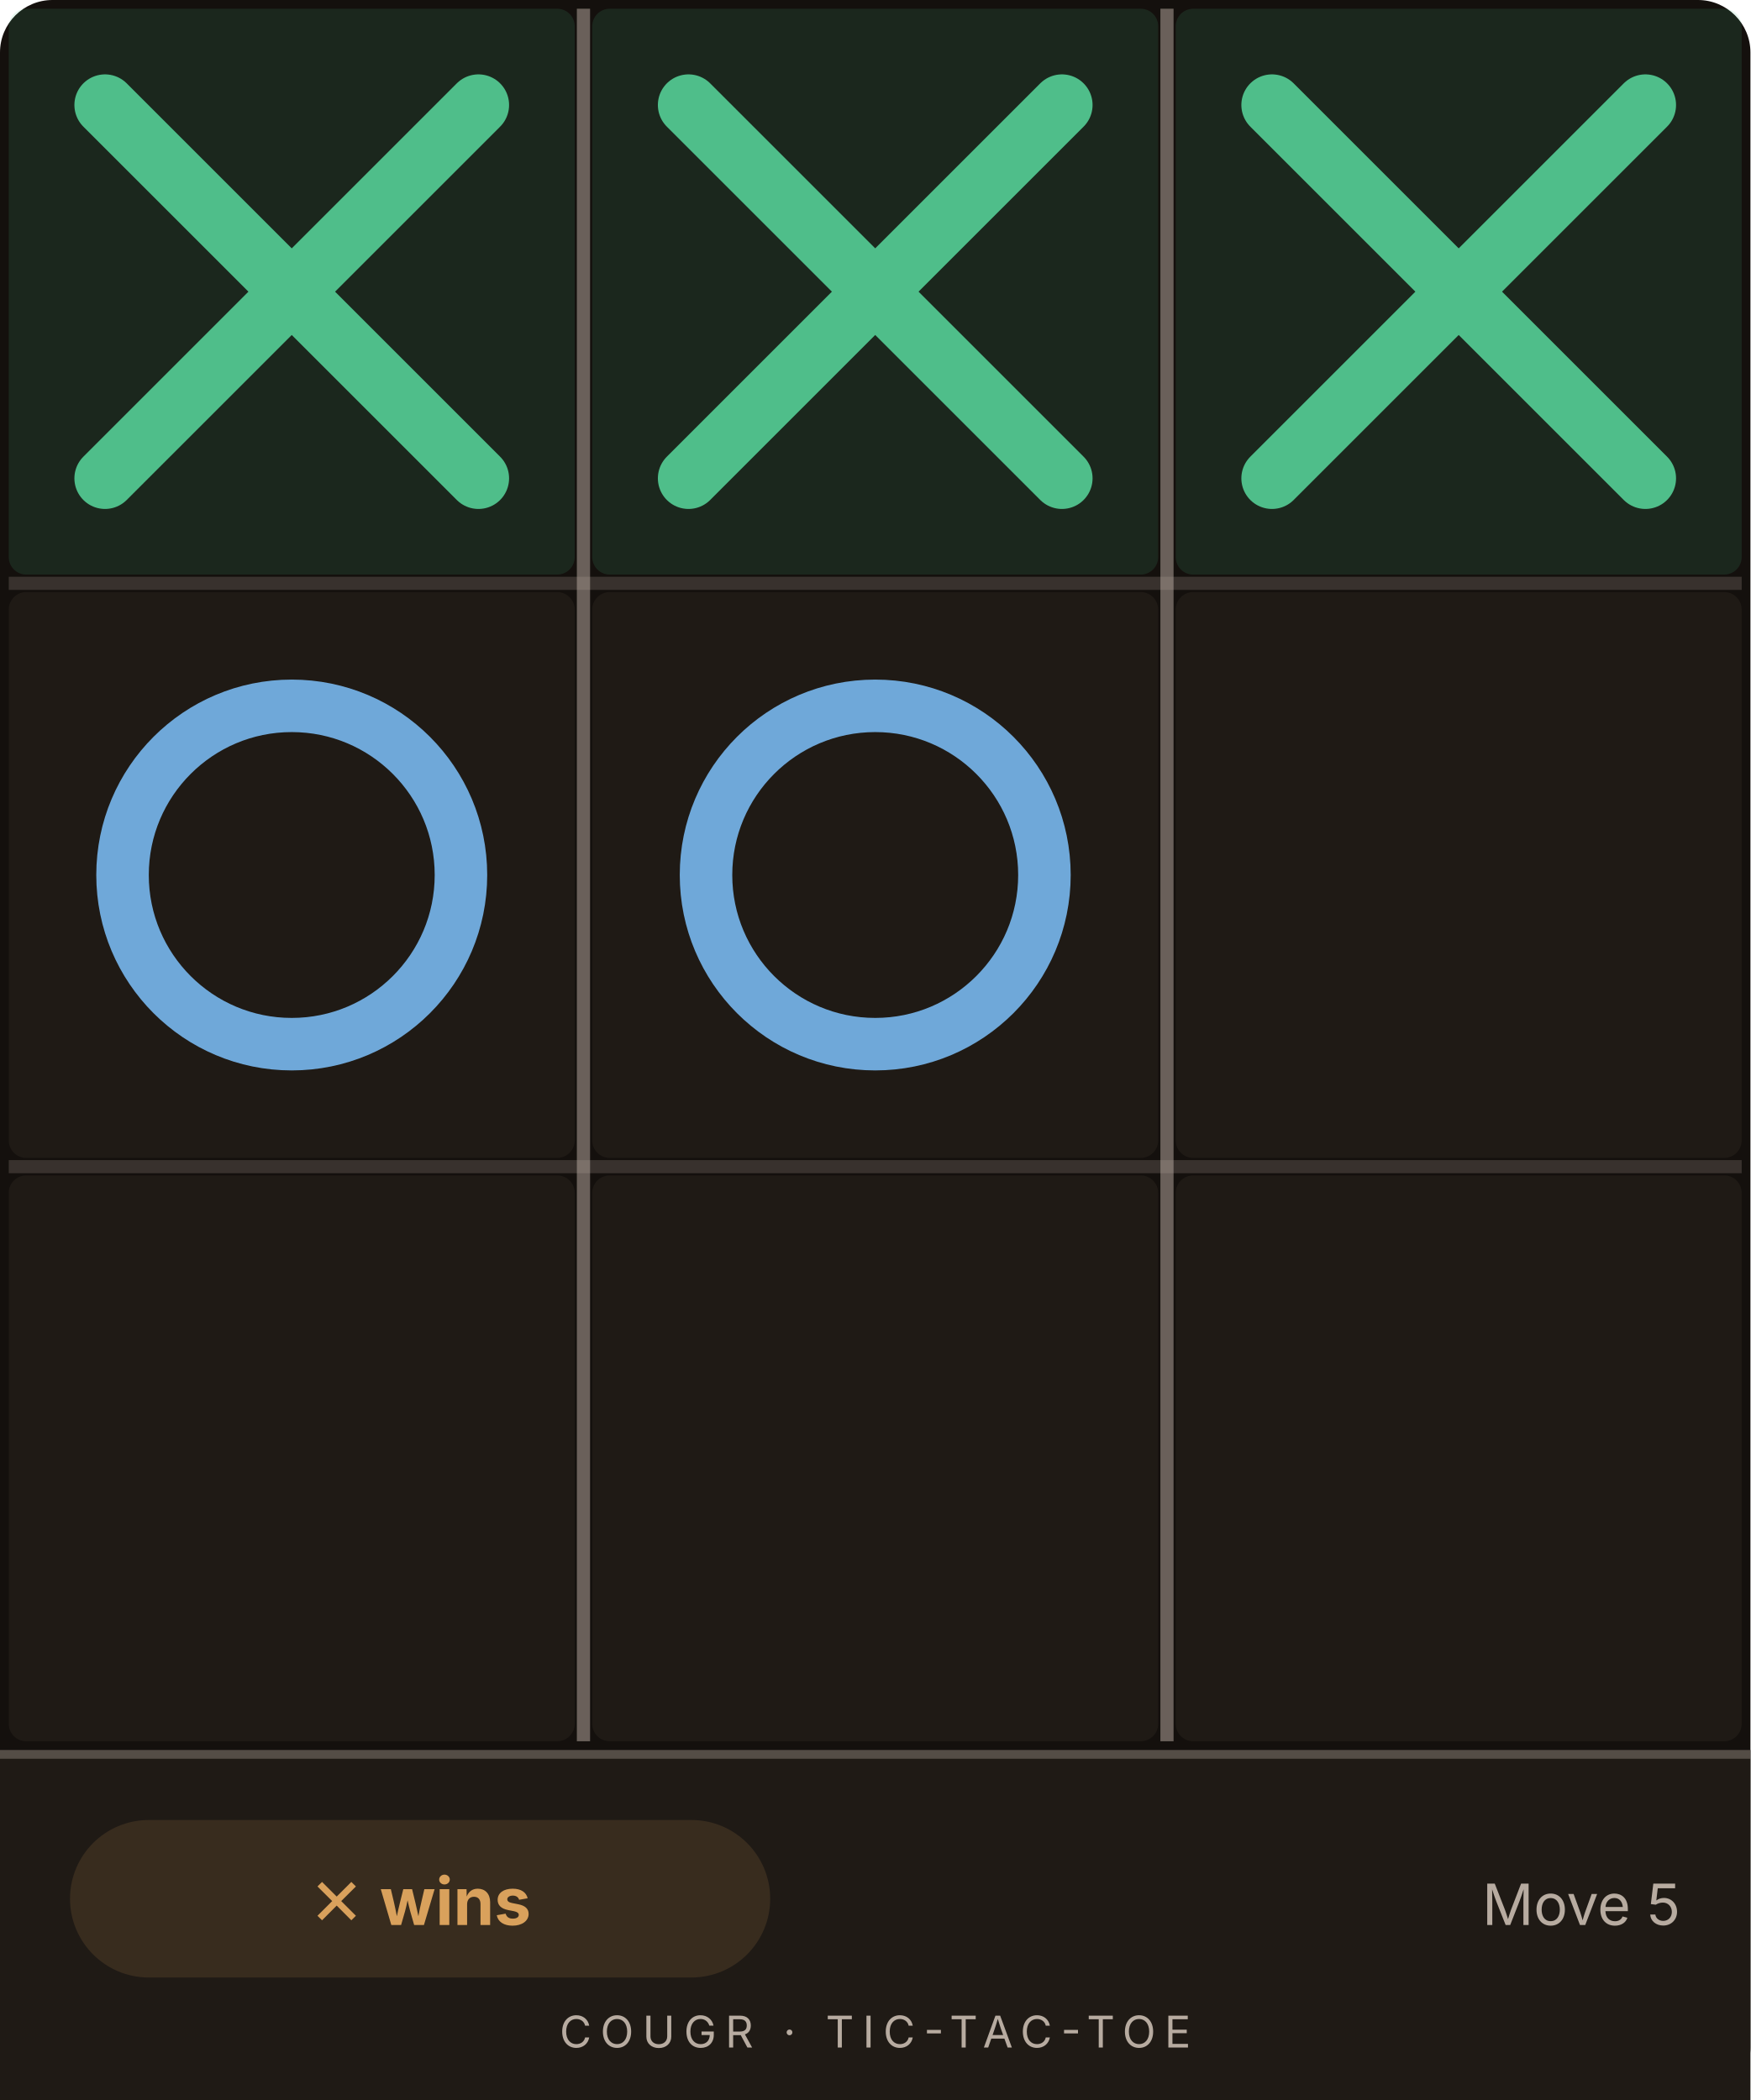
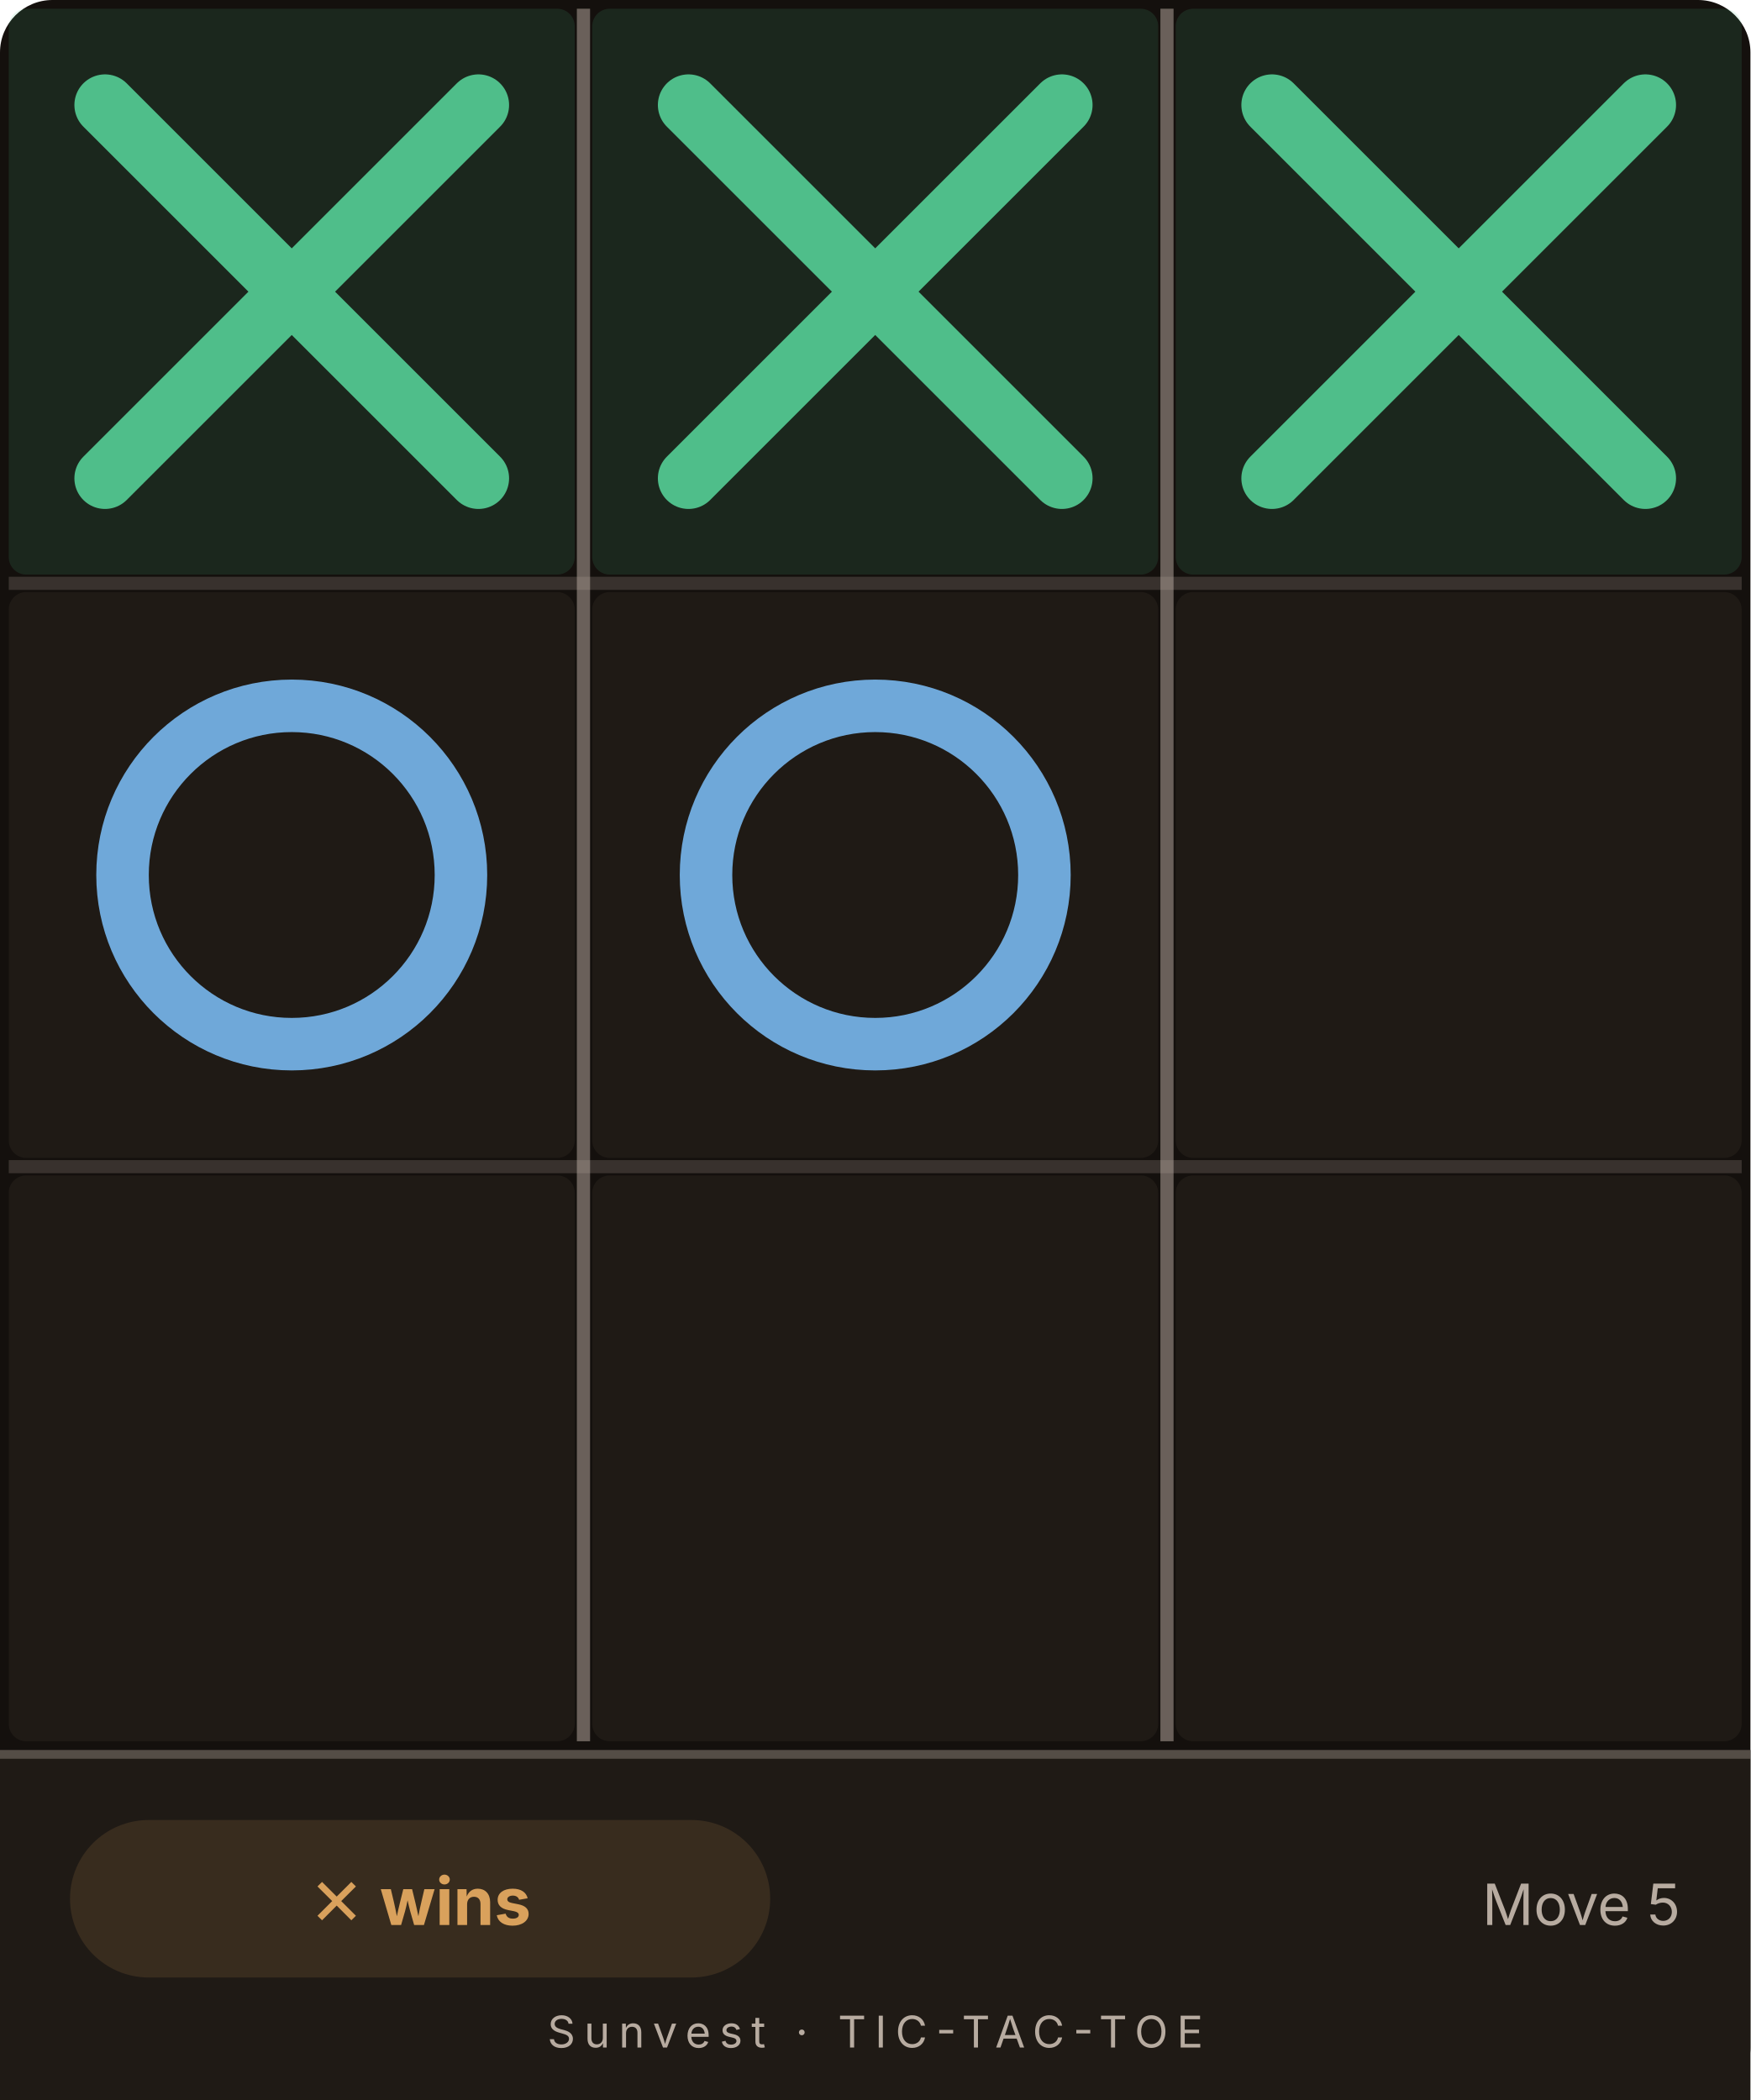
<svg xmlns="http://www.w3.org/2000/svg" viewBox="0 0 400 480" width="400" height="480">
  <defs>
    <style>text { font-family: Inter, -apple-system, BlinkMacSystemFont, "Segoe UI", Roboto, "Helvetica Neue", Arial, sans-serif; }</style>
  </defs>
  <rect width="400" height="480" fill="#14100D" rx="12" />
  <rect x="2" y="2" width="129.333" height="129.333" fill="#4FBE8A22" rx="4" />
  <line x1="133.333" y1="2" x2="133.333" y2="398" stroke="#B7ABA0" stroke-opacity="0.22" stroke-width="3" />
  <line x1="2" y1="133.333" x2="398" y2="133.333" stroke="#B7ABA0" stroke-opacity="0.22" stroke-width="3" />
  <line x1="24" y1="24" x2="109.333" y2="109.333" stroke="#4FBE8A" stroke-width="14" stroke-linecap="round" />
  <line x1="109.333" y1="24" x2="24" y2="109.333" stroke="#4FBE8A" stroke-width="14" stroke-linecap="round" />
  <rect x="135.333" y="2" width="129.333" height="129.333" fill="#4FBE8A22" rx="4" />
  <line x1="266.667" y1="2" x2="266.667" y2="398" stroke="#B7ABA0" stroke-opacity="0.22" stroke-width="3" />
  <line x1="157.333" y1="24" x2="242.667" y2="109.333" stroke="#4FBE8A" stroke-width="14" stroke-linecap="round" />
  <line x1="242.667" y1="24" x2="157.333" y2="109.333" stroke="#4FBE8A" stroke-width="14" stroke-linecap="round" />
  <rect x="268.667" y="2" width="129.333" height="129.333" fill="#4FBE8A22" rx="4" />
  <line x1="290.667" y1="24" x2="376" y2="109.333" stroke="#4FBE8A" stroke-width="14" stroke-linecap="round" />
  <line x1="376" y1="24" x2="290.667" y2="109.333" stroke="#4FBE8A" stroke-width="14" stroke-linecap="round" />
  <rect x="2" y="135.333" width="129.333" height="129.333" fill="#1F1A15" rx="4" />
  <line x1="133.333" y1="2" x2="133.333" y2="398" stroke="#B7ABA0" stroke-opacity="0.22" stroke-width="3" />
  <line x1="2" y1="266.667" x2="398" y2="266.667" stroke="#B7ABA0" stroke-opacity="0.22" stroke-width="3" />
  <circle cx="66.667" cy="200" r="38.667" fill="none" stroke="#6FA8D9" stroke-width="12" />
  <rect x="135.333" y="135.333" width="129.333" height="129.333" fill="#1F1A15" rx="4" />
  <line x1="266.667" y1="2" x2="266.667" y2="398" stroke="#B7ABA0" stroke-opacity="0.22" stroke-width="3" />
  <circle cx="200" cy="200" r="38.667" fill="none" stroke="#6FA8D9" stroke-width="12" />
  <rect x="268.667" y="135.333" width="129.333" height="129.333" fill="#1F1A15" rx="4" />
  <rect x="2" y="268.667" width="129.333" height="129.333" fill="#1F1A15" rx="4" />
  <line x1="133.333" y1="2" x2="133.333" y2="398" stroke="#B7ABA0" stroke-opacity="0.22" stroke-width="3" />
  <rect x="135.333" y="268.667" width="129.333" height="129.333" fill="#1F1A15" rx="4" />
  <line x1="266.667" y1="2" x2="266.667" y2="398" stroke="#B7ABA0" stroke-opacity="0.22" stroke-width="3" />
  <rect x="268.667" y="268.667" width="129.333" height="129.333" fill="#1F1A15" rx="4" />
  <rect x="0" y="400" width="400" height="80" fill="#1F1A15" rx="0" />
  <rect x="0" y="400" width="400" height="2" fill="#B7ABA0" fill-opacity="0.35" />
  <rect x="16" y="416" width="160" height="36" rx="18" fill="#D9A15C22" />
  <text x="96" y="440" text-anchor="middle" font-size="15" font-weight="700" fill="#D9A15C">✕  wins</text>
  <text x="384" y="440" text-anchor="end" font-size="13" fill="#B7ABA0">Move 5</text>
-   <text x="200" y="468" text-anchor="middle" font-size="10" fill="#B7ABA0" letter-spacing="2">COUGR · TIC-TAC-TOE</text>
+   <text x="200" y="468" text-anchor="middle" font-size="10" fill="#B7ABA0" letter-spacing="2">Sunvest · TIC-TAC-TOE</text>
</svg>
